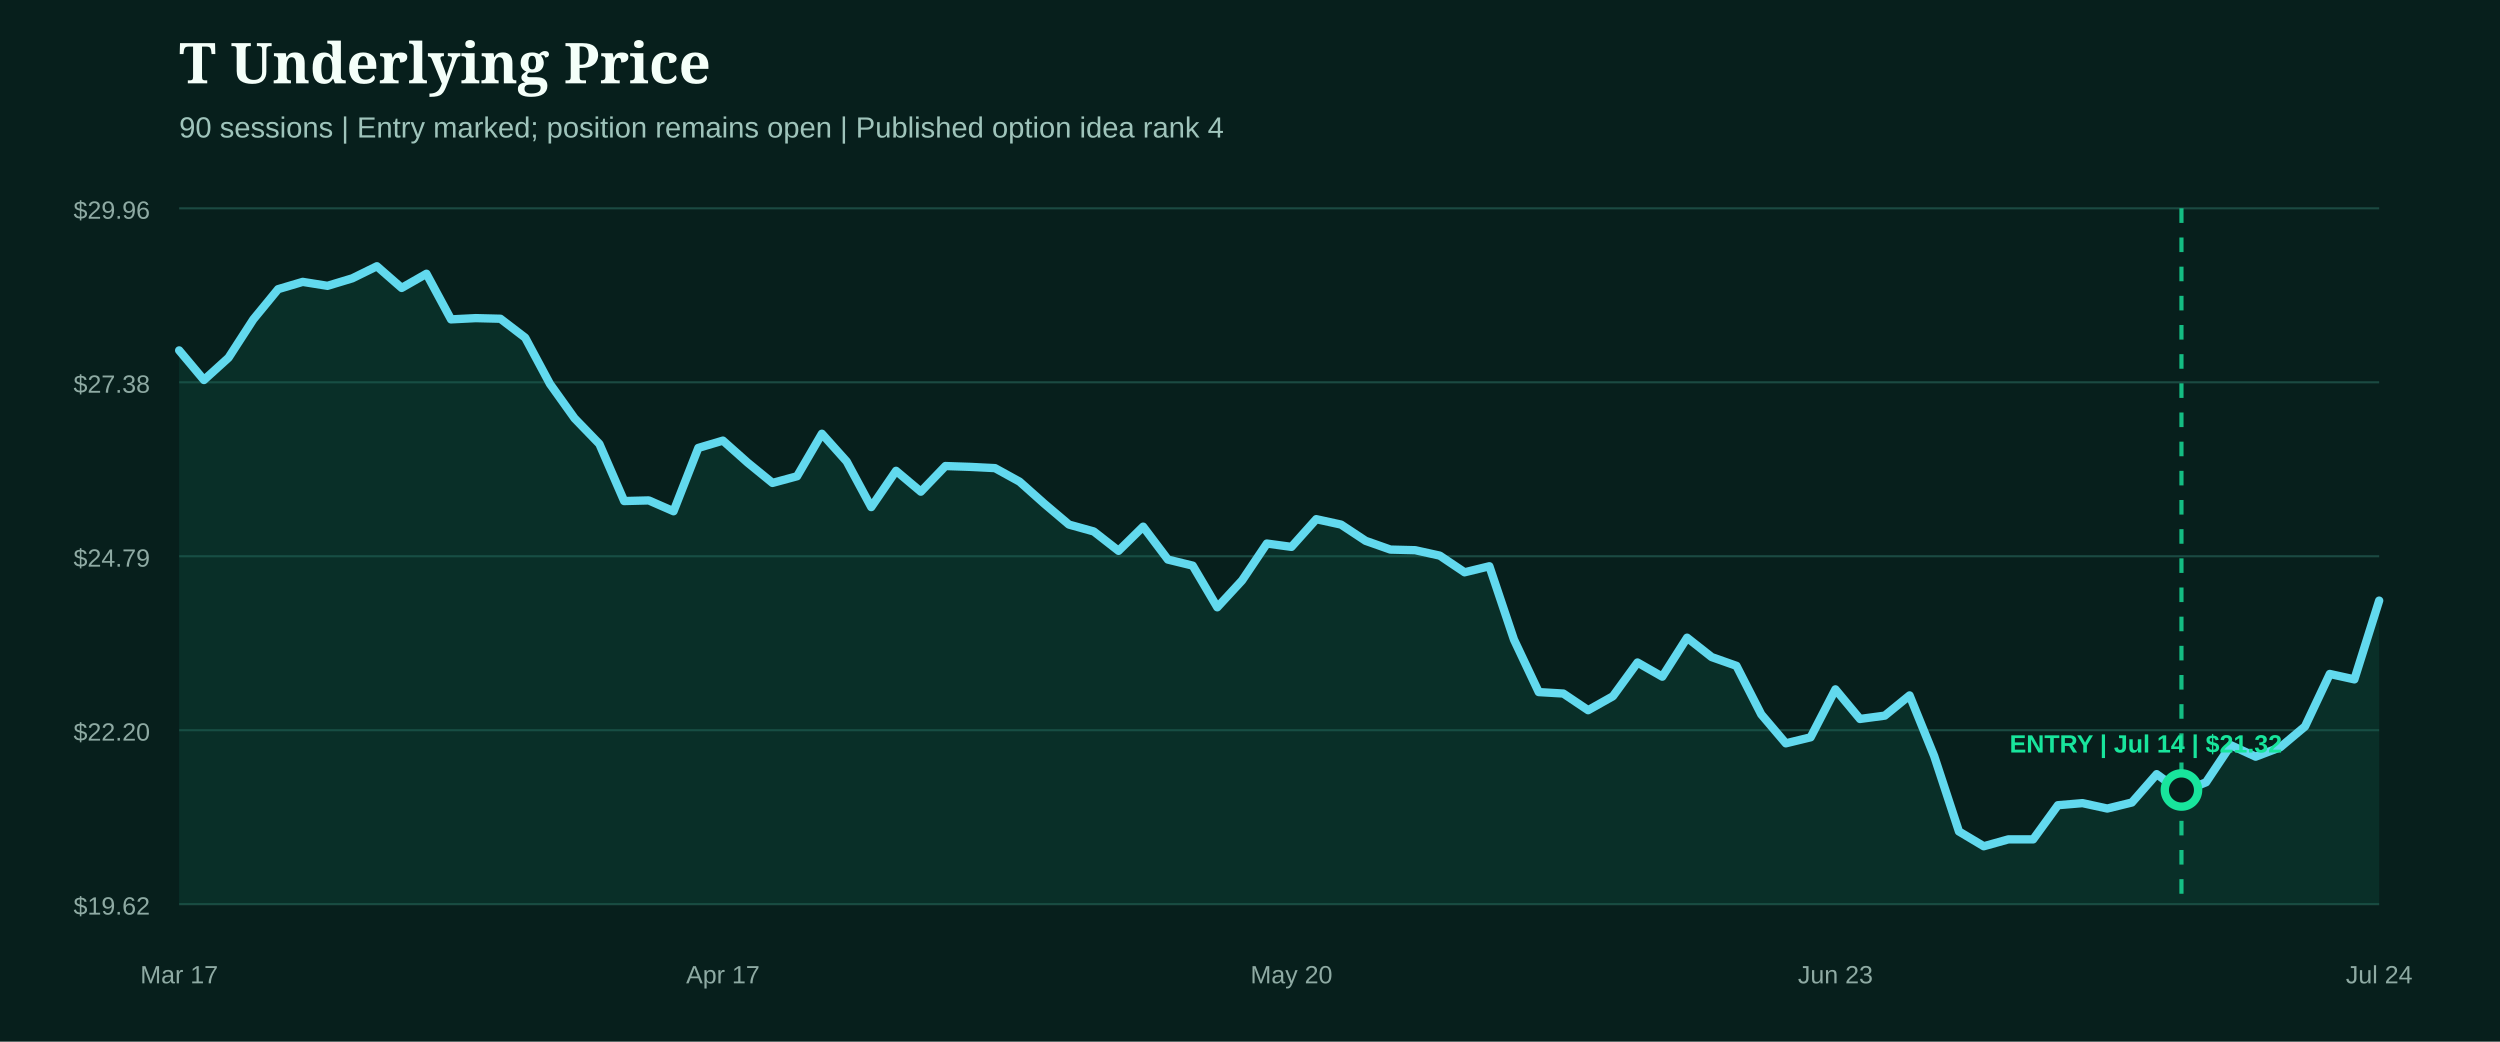
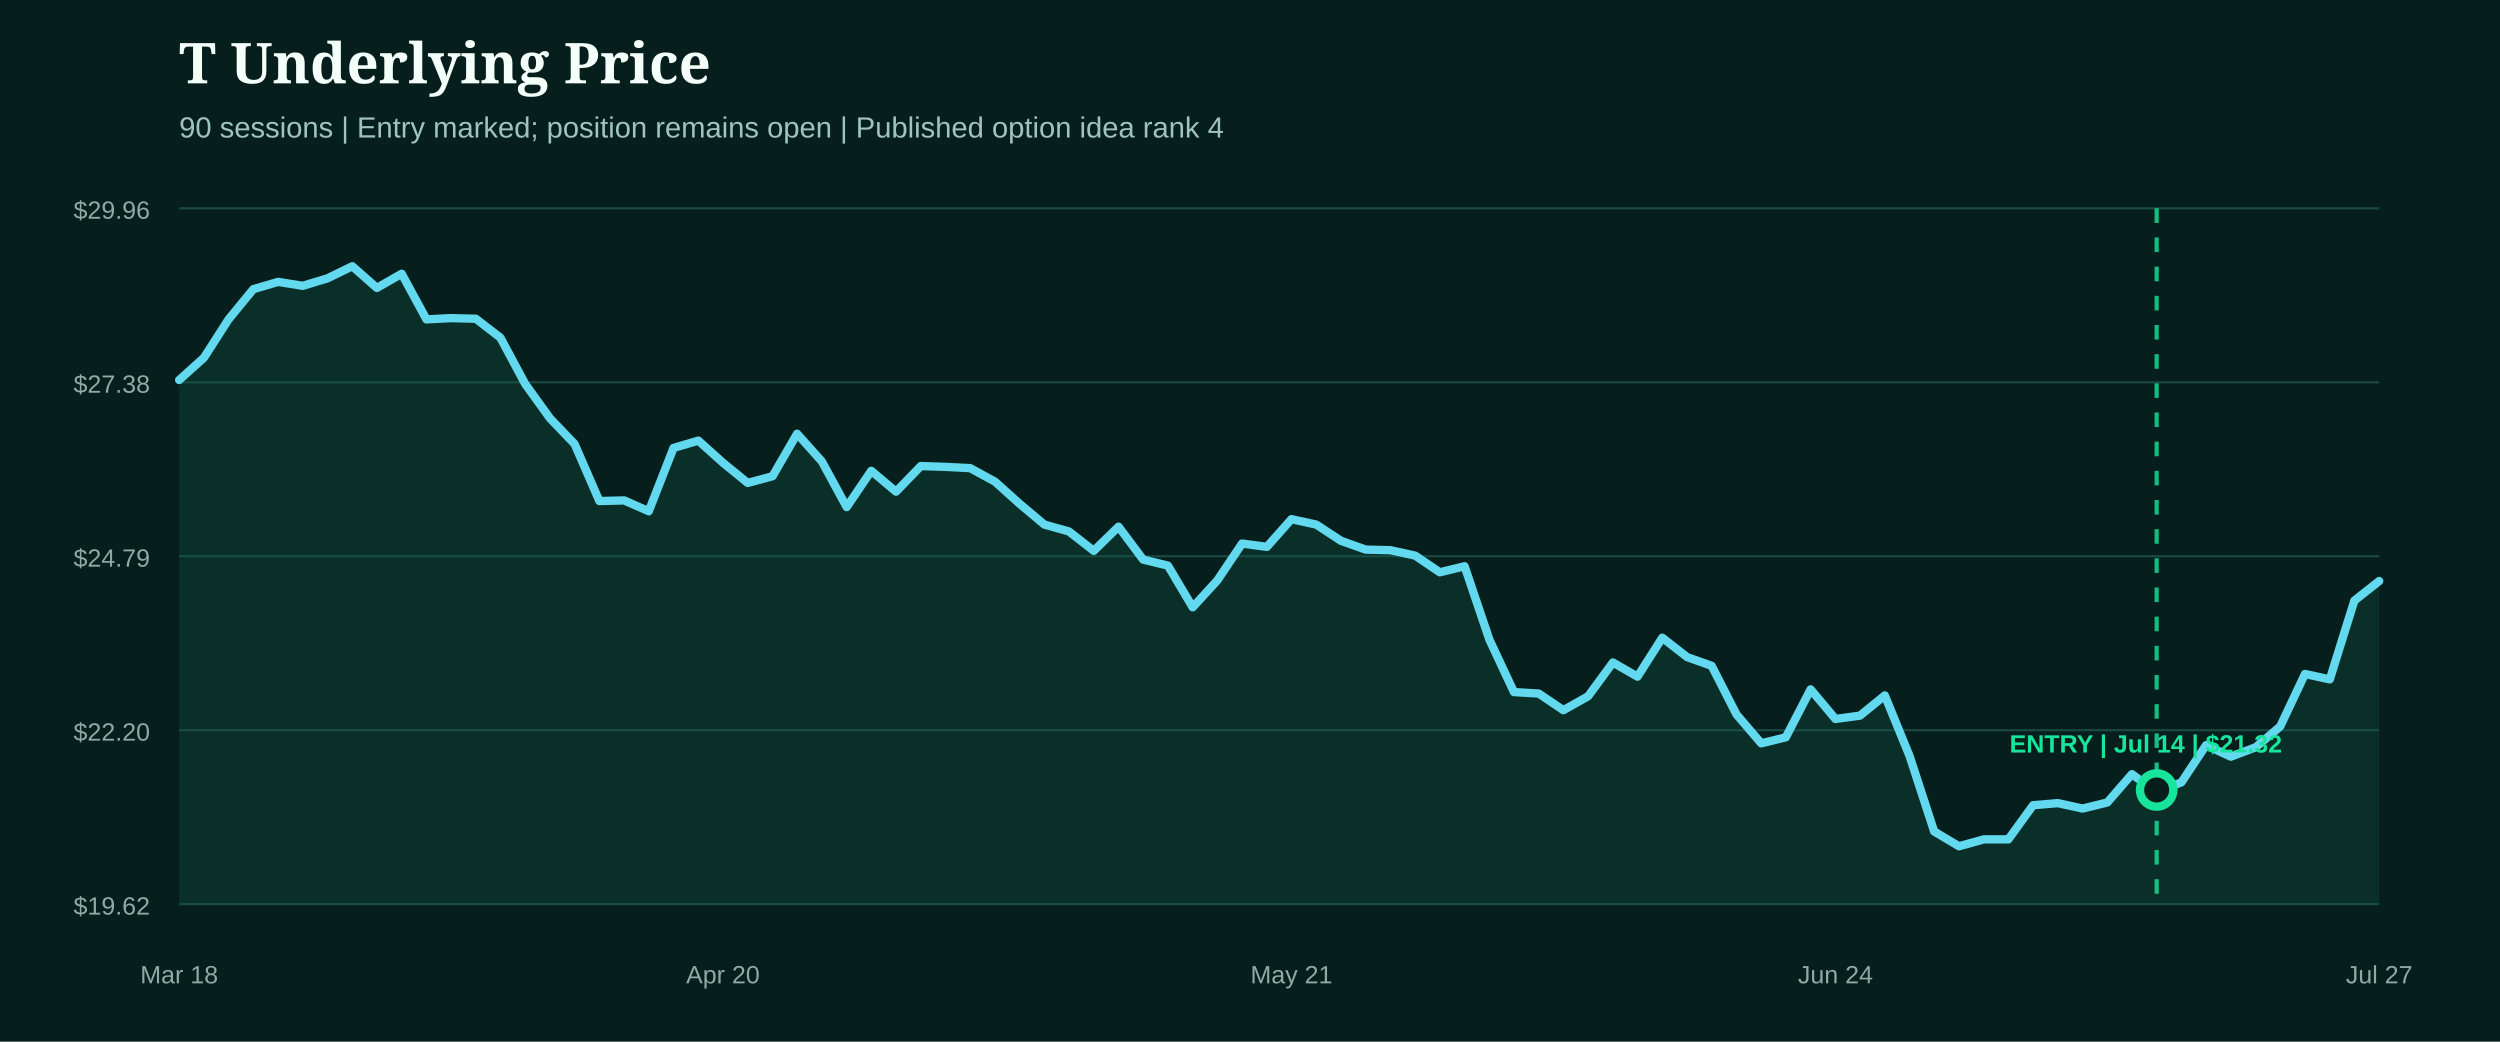
<svg xmlns="http://www.w3.org/2000/svg" width="1200" height="500" viewBox="0 0 1200 500" role="img" aria-label="T underlying price from entry">
  <rect width="1200" height="500" fill="#071f1c" />
  <style>.head{fill:#f4fff9;font:800 27px Georgia,serif}.sub{fill:#9fc4bb;font:14px Arial,sans-serif}.axis{fill:#8eaaa3;font:12px Arial,sans-serif}.marker{font:800 12px Arial,sans-serif}</style>
  <text x="86" y="40" class="head">T Underlying Price</text>
  <text x="86" y="66" class="sub">90 sessions | Entry marked; position remains open | Published option idea rank 4</text>
  <line x1="86" x2="1142" y1="100.0" y2="100.0" stroke="#1b4a42" stroke-width="1" />
  <text x="72" y="105.0" text-anchor="end" class="axis">$29.96</text>
  <line x1="86" x2="1142" y1="183.5" y2="183.5" stroke="#1b4a42" stroke-width="1" />
  <text x="72" y="188.5" text-anchor="end" class="axis">$27.38</text>
  <line x1="86" x2="1142" y1="267.0" y2="267.0" stroke="#1b4a42" stroke-width="1" />
  <text x="72" y="272.0" text-anchor="end" class="axis">$24.79</text>
  <line x1="86" x2="1142" y1="350.5" y2="350.5" stroke="#1b4a42" stroke-width="1" />
  <text x="72" y="355.5" text-anchor="end" class="axis">$22.20</text>
  <line x1="86" x2="1142" y1="434.0" y2="434.0" stroke="#1b4a42" stroke-width="1" />
  <text x="72" y="439.0" text-anchor="end" class="axis">$19.62</text>
-   <path d="M86.0,168.2 L97.9,182.4 L109.7,171.7 L121.6,153.3 L133.5,138.8 L145.3,135.3 L157.2,137.2 L169.1,133.6 L180.9,127.8 L192.8,138.2 L204.7,131.4 L216.5,153.3 L228.4,152.7 L240.2,153.0 L252.1,162.1 L264.0,184.3 L275.8,200.8 L287.7,213.1 L299.6,240.5 L311.4,240.2 L323.3,245.4 L335.2,215.0 L347.0,211.5 L358.9,222.1 L370.8,231.8 L382.6,228.6 L394.5,208.2 L406.4,221.5 L418.2,243.4 L430.1,226.0 L442.0,236.0 L453.8,223.7 L465.7,224.1 L477.6,224.7 L489.4,231.2 L501.3,241.8 L513.1,251.8 L525.0,255.1 L536.9,264.4 L548.7,252.8 L560.6,268.6 L572.5,271.5 L584.3,291.5 L596.2,278.6 L608.1,260.9 L619.9,262.5 L631.8,249.2 L643.7,251.8 L655.5,259.6 L667.4,263.8 L679.3,264.1 L691.1,266.7 L703.0,274.7 L714.9,271.8 L726.7,307.0 L738.6,332.2 L750.4,332.9 L762.3,340.9 L774.2,334.2 L786.0,318.0 L797.9,324.8 L809.8,306.1 L821.6,315.4 L833.5,319.6 L845.4,342.9 L857.2,356.8 L869.1,353.9 L881.0,330.9 L892.8,345.1 L904.7,343.5 L916.6,333.8 L928.4,362.9 L940.3,399.1 L952.2,406.2 L964.0,402.9 L975.9,402.9 L987.8,386.5 L999.6,385.5 L1011.5,388.1 L1023.3,385.2 L1035.2,371.6 L1047.1,380.3 L1058.9,375.5 L1070.8,357.7 L1082.7,363.2 L1094.5,358.7 L1106.4,348.7 L1118.3,323.5 L1130.1,326.1 L1142.0,288.3 L1142.0,434.0 L86.0,434.0 Z" fill="#0f5949" opacity="0.28" />
-   <path d="M86.0,168.2 L97.9,182.4 L109.7,171.7 L121.6,153.3 L133.5,138.8 L145.3,135.3 L157.2,137.2 L169.1,133.6 L180.9,127.8 L192.8,138.2 L204.7,131.4 L216.5,153.3 L228.4,152.7 L240.2,153.0 L252.1,162.1 L264.0,184.3 L275.8,200.8 L287.7,213.1 L299.6,240.5 L311.4,240.2 L323.3,245.4 L335.2,215.0 L347.0,211.5 L358.9,222.1 L370.8,231.8 L382.6,228.6 L394.5,208.2 L406.4,221.5 L418.2,243.4 L430.1,226.0 L442.0,236.0 L453.8,223.7 L465.7,224.1 L477.6,224.7 L489.4,231.2 L501.3,241.8 L513.1,251.8 L525.0,255.1 L536.9,264.4 L548.7,252.8 L560.6,268.6 L572.5,271.5 L584.3,291.5 L596.2,278.6 L608.1,260.9 L619.9,262.5 L631.8,249.2 L643.7,251.8 L655.5,259.6 L667.4,263.8 L679.3,264.1 L691.1,266.7 L703.0,274.7 L714.9,271.8 L726.7,307.0 L738.6,332.2 L750.4,332.9 L762.3,340.9 L774.2,334.2 L786.0,318.0 L797.9,324.8 L809.8,306.1 L821.6,315.4 L833.5,319.6 L845.4,342.9 L857.2,356.8 L869.1,353.9 L881.0,330.9 L892.8,345.1 L904.7,343.5 L916.6,333.8 L928.4,362.9 L940.3,399.1 L952.2,406.2 L964.0,402.9 L975.9,402.9 L987.8,386.5 L999.6,385.5 L1011.5,388.1 L1023.3,385.2 L1035.2,371.6 L1047.1,380.3 L1058.9,375.5 L1070.8,357.7 L1082.7,363.2 L1094.5,358.7 L1106.4,348.7 L1118.3,323.5 L1130.1,326.1 L1142.0,288.3" fill="none" stroke="#62d9ee" stroke-width="4" stroke-linecap="round" stroke-linejoin="round" />
+   <path d="M86.0,182.4 L97.9,171.7 L109.7,153.3 L121.6,138.8 L133.5,135.3 L145.3,137.2 L157.2,133.6 L169.1,127.8 L180.9,138.2 L192.8,131.4 L204.7,153.3 L216.5,152.7 L228.4,153.0 L240.2,162.1 L252.1,184.3 L264.0,200.8 L275.8,213.1 L287.7,240.5 L299.6,240.2 L311.4,245.4 L323.3,215.0 L335.2,211.5 L347.0,222.1 L358.9,231.8 L370.8,228.6 L382.6,208.2 L394.5,221.5 L406.4,243.4 L418.2,226.0 L430.1,236.0 L442.0,223.7 L453.8,224.1 L465.7,224.7 L477.6,231.2 L489.4,241.8 L501.3,251.8 L513.1,255.1 L525.0,264.4 L536.9,252.8 L548.7,268.6 L560.6,271.5 L572.5,291.5 L584.3,278.6 L596.2,260.9 L608.1,262.5 L619.9,249.2 L631.8,251.8 L643.7,259.6 L655.5,263.8 L667.4,264.1 L679.3,266.7 L691.1,274.7 L703.0,271.8 L714.9,307.0 L726.7,332.2 L738.6,332.9 L750.4,340.9 L762.3,334.2 L774.2,318.0 L786.0,324.8 L797.9,306.1 L809.8,315.4 L821.6,319.6 L833.5,342.9 L845.4,356.8 L857.2,353.9 L869.1,330.9 L881.0,345.1 L892.8,343.5 L904.7,333.8 L916.6,362.9 L928.4,399.1 L940.3,406.2 L952.2,402.9 L964.0,402.9 L975.9,386.5 L987.8,385.5 L999.6,388.1 L1011.5,385.2 L1023.3,371.6 L1035.2,380.3 L1047.1,375.5 L1058.9,357.7 L1070.8,363.2 L1082.7,358.7 L1094.5,348.7 L1106.4,323.5 L1118.3,326.1 L1130.1,288.3 L1142.0,278.9 L1142.0,434.0 L86.0,434.0 Z" fill="#0f5949" opacity="0.28" />
+   <path d="M86.0,182.4 L97.9,171.7 L109.7,153.3 L121.6,138.8 L133.5,135.3 L145.3,137.2 L157.2,133.6 L169.1,127.8 L180.9,138.2 L192.8,131.4 L204.7,153.3 L216.5,152.7 L228.4,153.0 L240.2,162.1 L252.1,184.3 L264.0,200.8 L275.8,213.1 L287.7,240.5 L299.6,240.2 L311.4,245.4 L323.3,215.0 L335.2,211.5 L347.0,222.1 L358.9,231.8 L370.8,228.6 L382.6,208.2 L394.5,221.5 L406.4,243.4 L418.2,226.0 L430.1,236.0 L442.0,223.7 L453.8,224.1 L465.7,224.7 L477.6,231.2 L489.4,241.8 L501.3,251.8 L513.1,255.1 L525.0,264.4 L536.9,252.8 L548.7,268.6 L560.6,271.5 L572.5,291.5 L584.3,278.6 L596.2,260.9 L608.1,262.5 L619.9,249.2 L631.8,251.8 L643.7,259.6 L655.5,263.8 L667.4,264.1 L679.3,266.7 L691.1,274.7 L703.0,271.8 L714.9,307.0 L726.7,332.2 L738.6,332.9 L750.4,340.9 L762.3,334.2 L774.2,318.0 L786.0,324.8 L797.9,306.1 L809.8,315.4 L821.6,319.6 L833.5,342.9 L845.4,356.8 L857.2,353.9 L869.1,330.9 L881.0,345.1 L892.8,343.5 L904.7,333.8 L916.6,362.9 L928.4,399.1 L940.3,406.2 L952.2,402.9 L964.0,402.9 L975.9,386.5 L987.8,385.5 L999.6,388.1 L1011.5,385.2 L1023.3,371.6 L1035.2,380.3 L1047.1,375.5 L1058.9,357.7 L1070.8,363.2 L1082.7,358.7 L1094.5,348.7 L1106.4,323.5 L1118.3,326.1 L1130.1,288.3 L1142.0,278.9" fill="none" stroke="#62d9ee" stroke-width="4" stroke-linecap="round" stroke-linejoin="round" />
  <g>
-     <line x1="1047.1" x2="1047.1" y1="100" y2="434" stroke="#18e59c" stroke-width="2" stroke-dasharray="7 7" opacity="0.8" />
-     <circle cx="1047.1" cy="379.2" r="8" fill="#071f1c" stroke="#18e59c" stroke-width="4" />
+     <line x1="1035.2" x2="1035.2" y1="100" y2="434" stroke="#18e59c" stroke-width="2" stroke-dasharray="7 7" opacity="0.8" />
+     <circle cx="1035.2" cy="379.2" r="8" fill="#071f1c" stroke="#18e59c" stroke-width="4" />
    <text x="1030.0" y="361.2" text-anchor="middle" class="marker" fill="#18e59c">ENTRY | Jul 14 | $21.32</text>
  </g>
-   <text x="86.0" y="472" text-anchor="middle" class="axis">Mar 17</text>
-   <text x="347.0" y="472" text-anchor="middle" class="axis">Apr 17</text>
-   <text x="619.9" y="472" text-anchor="middle" class="axis">May 20</text>
-   <text x="881.0" y="472" text-anchor="middle" class="axis">Jun 23</text>
-   <text x="1142.0" y="472" text-anchor="middle" class="axis">Jul 24</text>
+   <text x="86.0" y="472" text-anchor="middle" class="axis">Mar 18</text>
+   <text x="347.0" y="472" text-anchor="middle" class="axis">Apr 20</text>
+   <text x="619.9" y="472" text-anchor="middle" class="axis">May 21</text>
+   <text x="881.0" y="472" text-anchor="middle" class="axis">Jun 24</text>
+   <text x="1142.0" y="472" text-anchor="middle" class="axis">Jul 27</text>
</svg>
